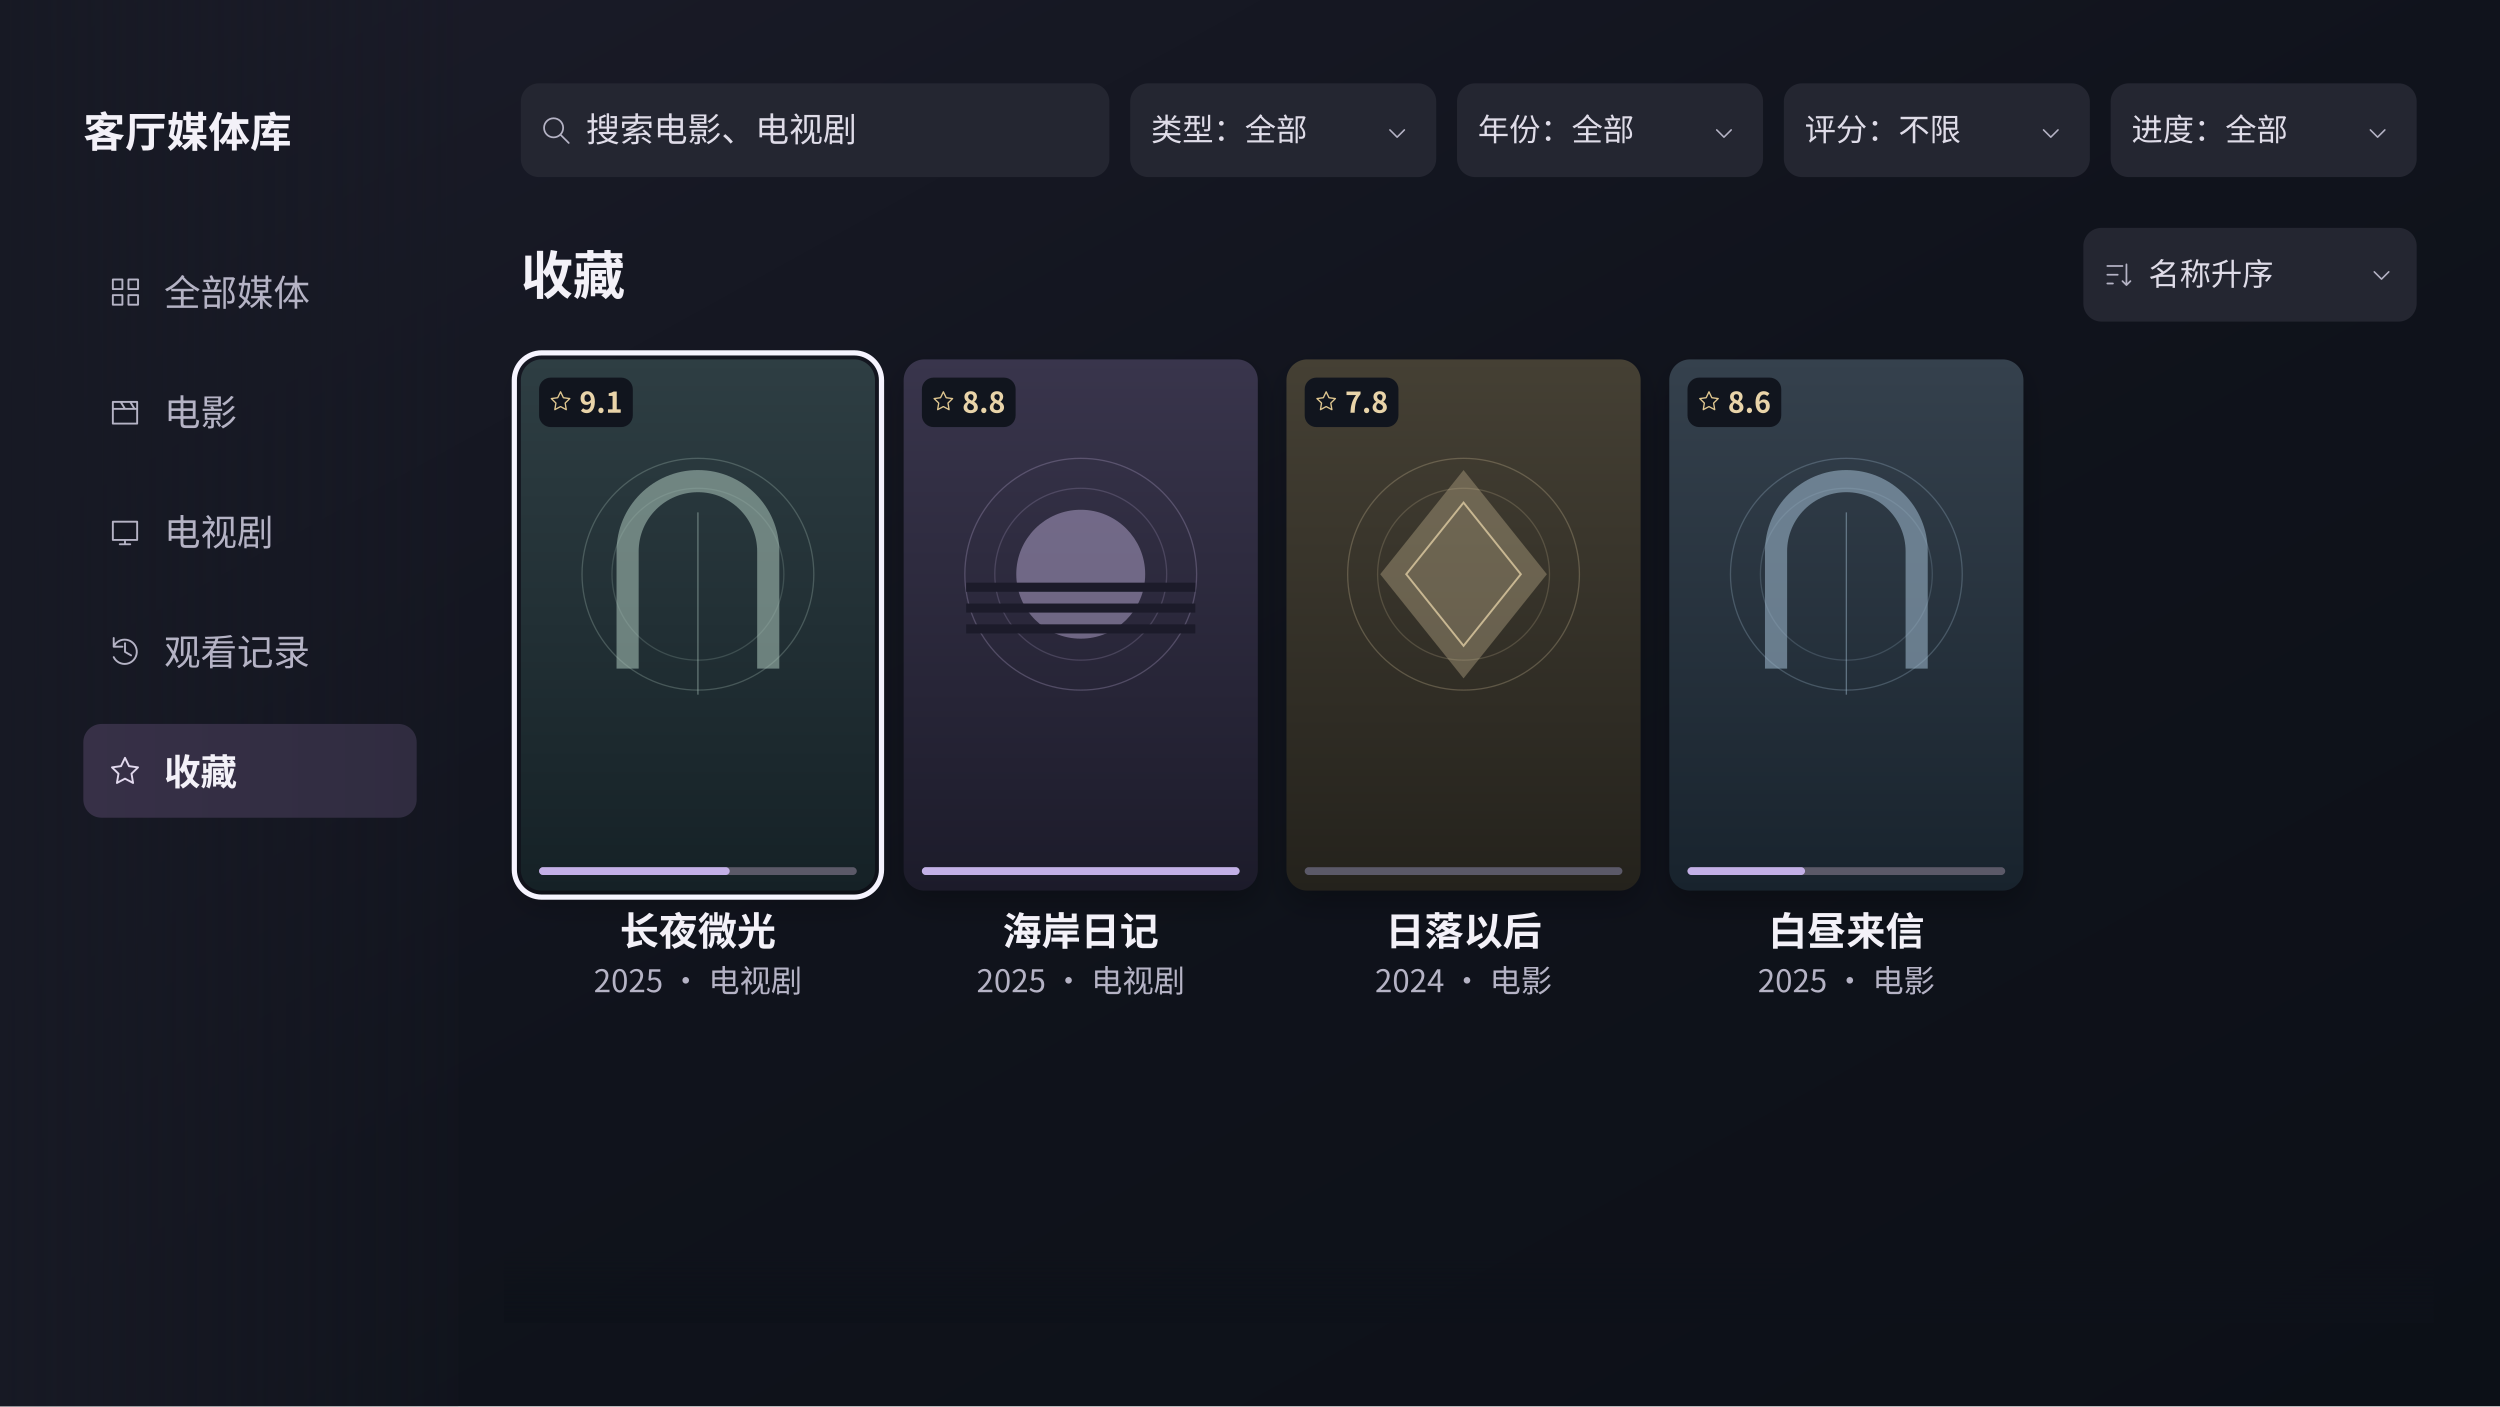
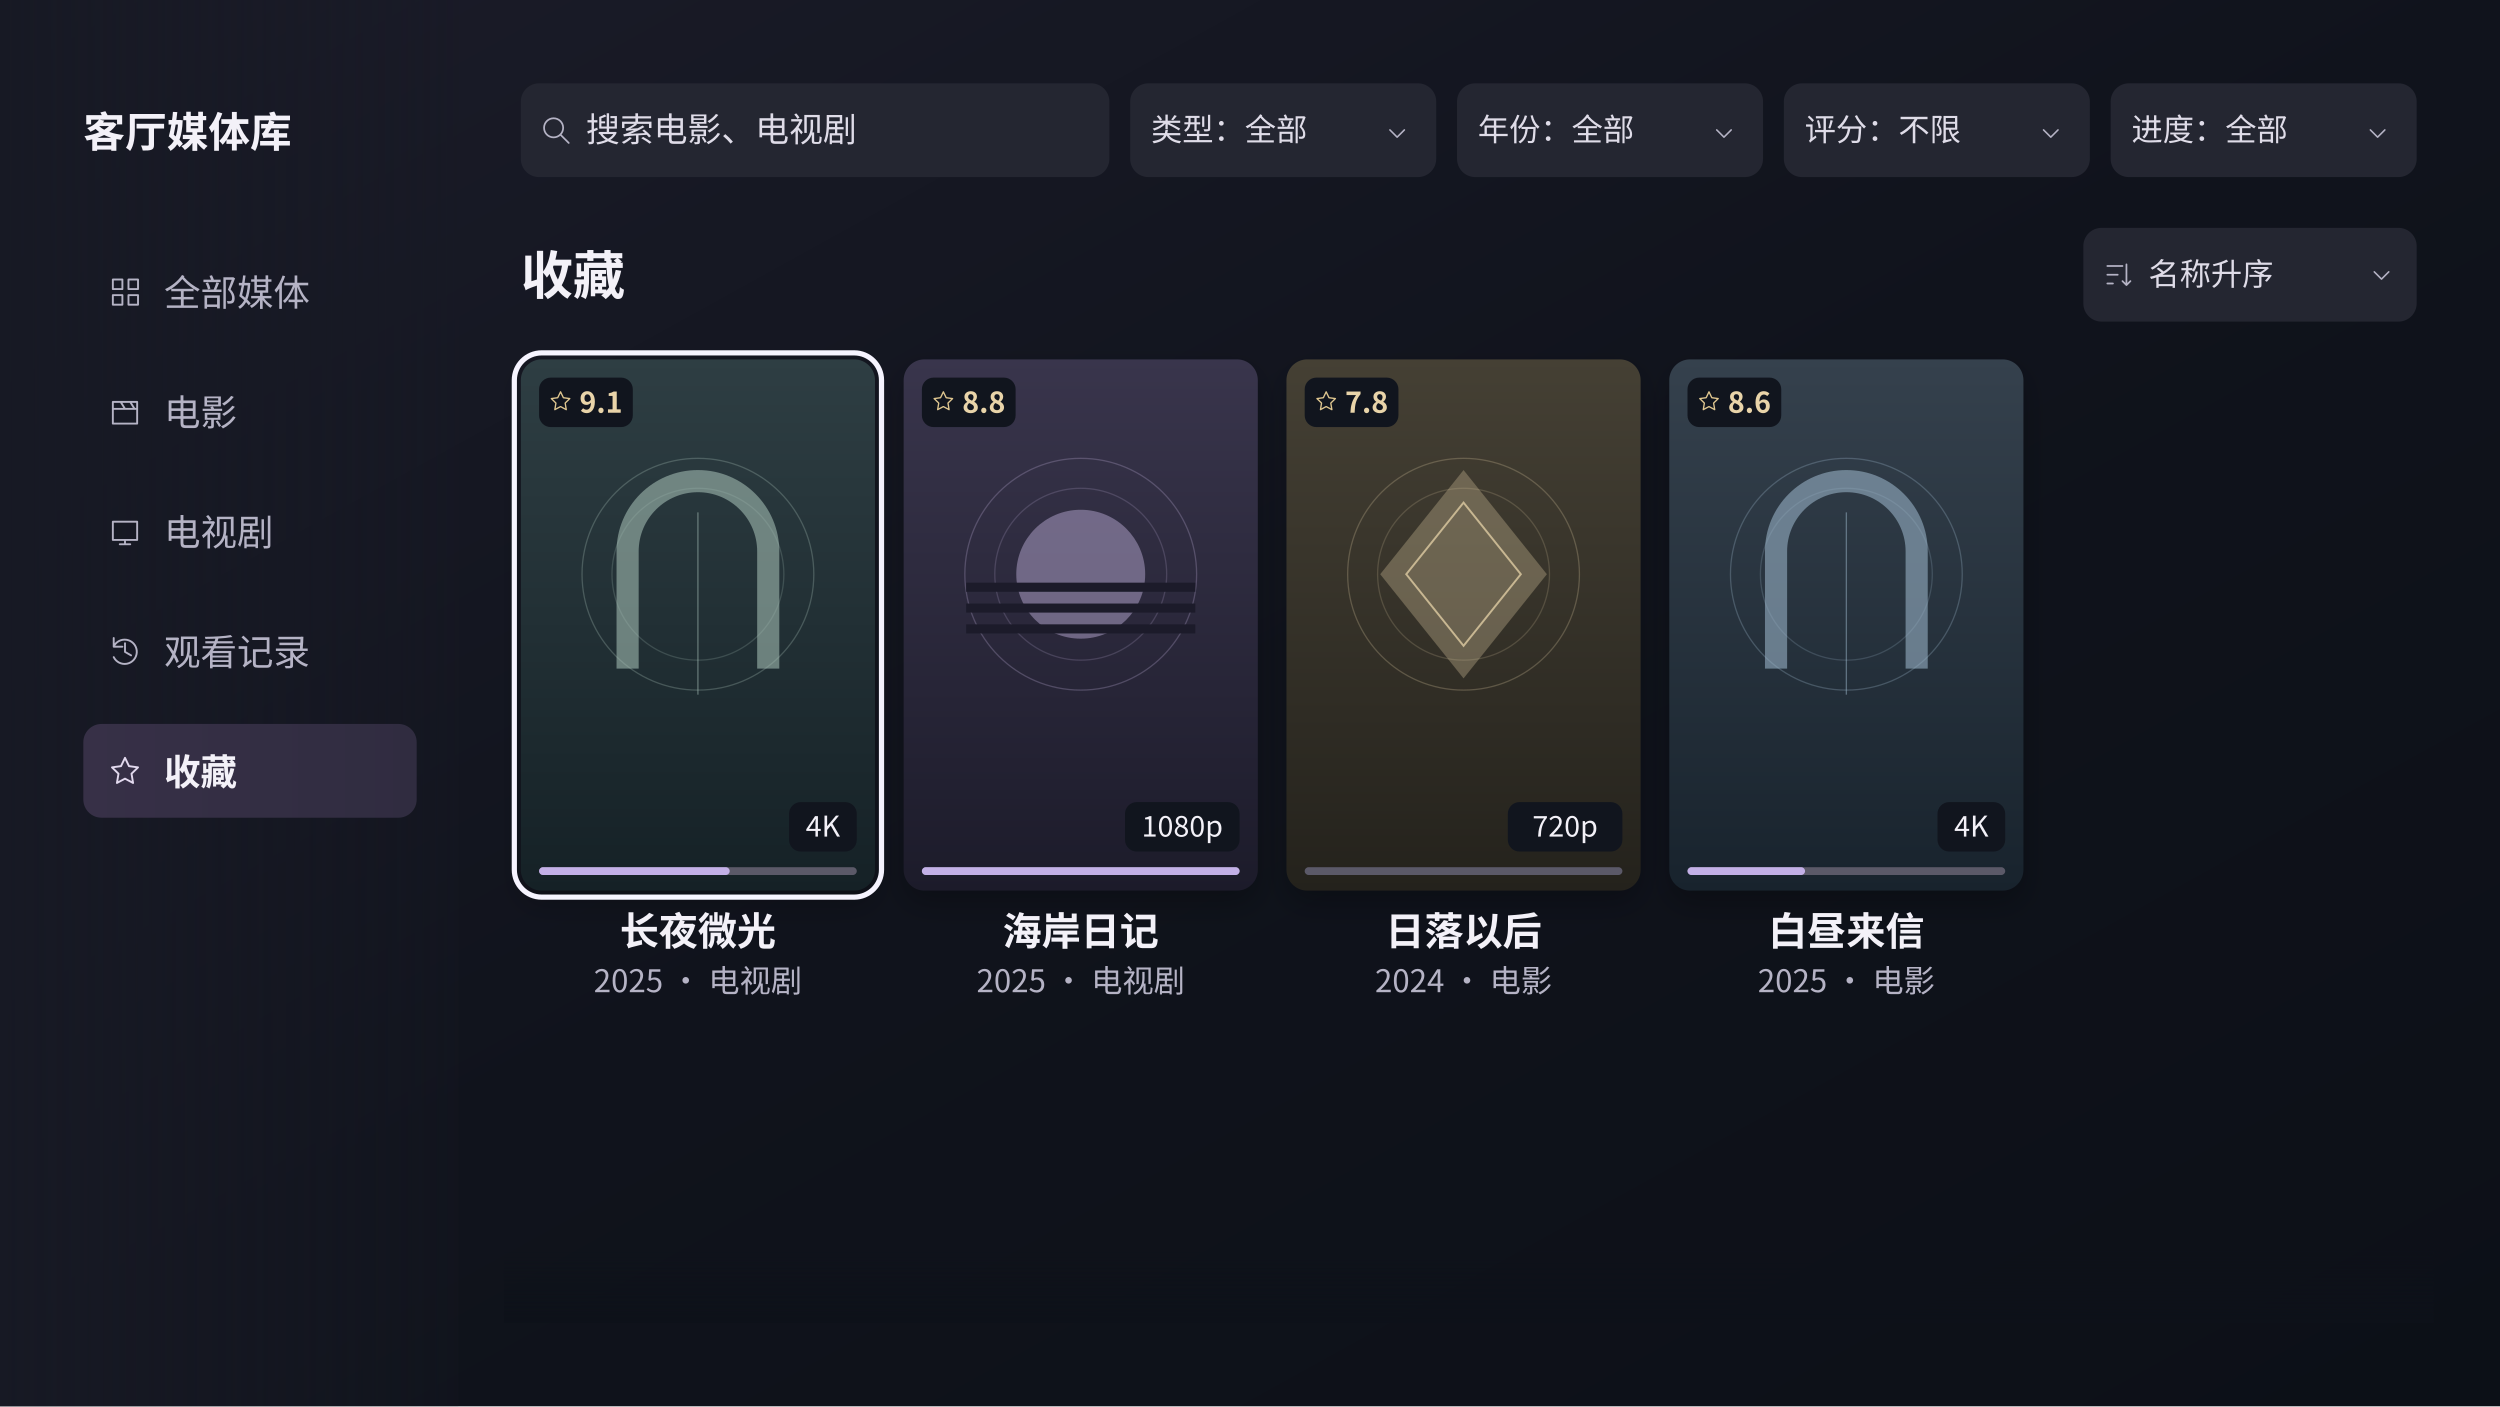
<svg xmlns="http://www.w3.org/2000/svg" width="3840" height="2160" viewBox="0 0 3840 2160" role="img" aria-labelledby="title desc">
  <defs>
    <linearGradient id="background" x2="1" y2="1">
      <stop stop-color="#1b1c29" />
      <stop offset=".5" stop-color="#10131c" />
      <stop offset="1" stop-color="#0c1017" />
    </linearGradient>
    <linearGradient id="sidebar" x2="1" y2="0">
      <stop stop-color="#171924" />
      <stop offset="1" stop-color="#171924" stop-opacity=".2" />
    </linearGradient>
    <linearGradient id="selection">
      <stop stop-color="#373047" />
      <stop offset="1" stop-color="#302c40" />
    </linearGradient>
    <linearGradient id="bottom-fade" x2="0" y2="1">
      <stop stop-color="#0d1119" stop-opacity="0" />
      <stop offset="1" stop-color="#0d1119" />
    </linearGradient>
    <filter id="card-shadow" x="-15%" y="-10%" width="130%" height="130%" color-interpolation-filters="sRGB">
      <feGaussianBlur in="SourceAlpha" stdDeviation="22" />
      <feOffset dx="0" dy="20" />
      <feComponentTransfer>
        <feFuncA type="linear" slope=".24" />
      </feComponentTransfer>
      <feMerge>
        <feMergeNode />
        <feMergeNode in="SourceGraphic" />
      </feMerge>
    </filter>
    <clipPath id="grid-viewport">
      <rect x="774" y="526" width="2964" height="1506" />
    </clipPath>
  </defs>
  <rect width="3840" height="2160" fill="url(#background)" />
  <rect width="704" height="2160" fill="url(#sidebar)" />
  <g font-family="Noto Sans CJK SC, sans-serif">
    <text x="128" y="226" font-size="64" fill="#f3f1f8" font-weight="600" text-anchor="start">客厅媒体库</text>
    <g data-role="sidebar-entry" data-focused="false">
      <g transform="translate(168 424) scale(1.333333)">
        <path d="M4 4h11v11H4zM22 4h11v11H22zM4 22h11v11H4zM22 22h11v11H22z" fill="none" stroke="#b5b3c5" stroke-width="2.2" stroke-linecap="round" stroke-linejoin="round" />
      </g>
      <text x="252" y="470" font-size="56" fill="#b5b3c5" font-weight="400" text-anchor="start">全部媒体</text>
    </g>
    <g data-role="sidebar-entry" data-focused="false">
      <g transform="translate(168 608) scale(1.333333)">
        <path d="M4 7h28v25H4zM4 15h28M13 7l5 8M24 7l5 8" fill="none" stroke="#b5b3c5" stroke-width="2.2" stroke-linecap="round" stroke-linejoin="round" />
      </g>
      <text x="252" y="654" font-size="56" fill="#b5b3c5" font-weight="400" text-anchor="start">电影</text>
    </g>
    <g data-role="sidebar-entry" data-focused="false">
      <g transform="translate(168 792) scale(1.333333)">
        <path d="M4 7h28v21H4zM12 33h12M18 28v5" fill="none" stroke="#b5b3c5" stroke-width="2.2" stroke-linecap="round" stroke-linejoin="round" />
      </g>
      <text x="252" y="838" font-size="56" fill="#b5b3c5" font-weight="400" text-anchor="start">电视剧</text>
    </g>
    <g data-role="sidebar-entry" data-focused="false">
      <g transform="translate(168 976) scale(1.333333)">
        <path d="M6 11a14 14 0 1 1-1 14M5 3v10h10M18 9v10l7 4" fill="none" stroke="#b5b3c5" stroke-width="2.2" stroke-linecap="round" stroke-linejoin="round" />
      </g>
      <text x="252" y="1022" font-size="56" fill="#b5b3c5" font-weight="400" text-anchor="start">观看记录</text>
    </g>
    <g data-role="sidebar-entry" data-focused="false">
      <rect x="128" y="1112" width="512" height="144" rx="28" fill="url(#selection)" stroke="none" stroke-width="2" />
      <g transform="translate(168 1160) scale(1.333333)">
        <path d="M18 3l4.6 9.6L33 14l-7.5 7.3L27.3 32L18 27l-9.3 5l1.8-10.7L3 14l10.4-1.4z" fill="none" stroke="#e3daef" stroke-width="2.2" stroke-linecap="round" stroke-linejoin="round" />
      </g>
      <text x="252" y="1206" font-size="56" fill="#f3f1f8" font-weight="600" text-anchor="start">收藏</text>
    </g>
    <g data-role="control" data-focused="false" data-disabled="false" data-label="搜索电影、电视剧" opacity="1">
      <rect x="800" y="128" width="904" height="144" rx="28" fill="#242631" stroke="none" stroke-width="2" />
      <g transform="translate(832 178.0) scale(1.222222)">
        <path d="M27 15a12 12 0 1 1-24 0a12 12 0 1 1 24 0M24 24l10 10" fill="none" stroke="#b5b3c5" stroke-width="2.2" stroke-linecap="round" stroke-linejoin="round" />
      </g>
      <text x="900" y="217.68" font-size="52" fill="#dfdce8" font-weight="500" text-anchor="start">搜索电影、电视剧</text>
    </g>
    <g data-role="control" data-focused="false" data-disabled="false" data-label="类型：全部" opacity="1">
      <rect x="1736" y="128" width="470" height="144" rx="28" fill="#242631" stroke="none" stroke-width="2" />
      <text x="1768" y="216.32" font-size="48" fill="#dfdce8" font-weight="500" text-anchor="start">类型：全部</text>
    </g>
    <g transform="translate(2126 184) scale(1.111111)">
      <path d="M8 14l10 10l10-10" fill="none" stroke="#b5b3c5" stroke-width="2.2" stroke-linecap="round" stroke-linejoin="round" />
    </g>
    <g data-role="control" data-focused="false" data-disabled="false" data-label="年份：全部" opacity="1">
      <rect x="2238" y="128" width="470" height="144" rx="28" fill="#242631" stroke="none" stroke-width="2" />
      <text x="2270" y="216.32" font-size="48" fill="#dfdce8" font-weight="500" text-anchor="start">年份：全部</text>
    </g>
    <g transform="translate(2628 184) scale(1.111111)">
      <path d="M8 14l10 10l10-10" fill="none" stroke="#b5b3c5" stroke-width="2.2" stroke-linecap="round" stroke-linejoin="round" />
    </g>
    <g data-role="control" data-focused="false" data-disabled="false" data-label="评分：不限" opacity="1">
      <rect x="2740" y="128" width="470" height="144" rx="28" fill="#242631" stroke="none" stroke-width="2" />
      <text x="2772" y="216.32" font-size="48" fill="#dfdce8" font-weight="500" text-anchor="start">评分：不限</text>
    </g>
    <g transform="translate(3130 184) scale(1.111111)">
      <path d="M8 14l10 10l10-10" fill="none" stroke="#b5b3c5" stroke-width="2.2" stroke-linecap="round" stroke-linejoin="round" />
    </g>
    <g data-role="control" data-focused="false" data-disabled="false" data-label="进度：全部" opacity="1">
      <rect x="3242" y="128" width="470" height="144" rx="28" fill="#242631" stroke="none" stroke-width="2" />
      <text x="3274" y="216.32" font-size="48" fill="#dfdce8" font-weight="500" text-anchor="start">进度：全部</text>
    </g>
    <g transform="translate(3632 184) scale(1.111111)">
      <path d="M8 14l10 10l10-10" fill="none" stroke="#b5b3c5" stroke-width="2.2" stroke-linecap="round" stroke-linejoin="round" />
    </g>
    <text x="800" y="452" font-size="80" fill="#f3f1f8" font-weight="650" text-anchor="start">收藏</text>
    <g data-role="control" data-focused="false" data-disabled="false" data-label="名称升序" opacity="1">
      <rect x="3200" y="350" width="512" height="144" rx="28" fill="#242631" stroke="none" stroke-width="2" />
      <g transform="translate(3232 400.0) scale(1.222222)">
        <path d="M4 7h19M4 18h13M4 29h7M28 5v26M23 26l5 5l5-5" fill="none" stroke="#b5b3c5" stroke-width="2.2" stroke-linecap="round" stroke-linejoin="round" />
      </g>
      <text x="3300" y="438.32" font-size="48" fill="#dfdce8" font-weight="500" text-anchor="start">名称升序</text>
    </g>
    <g transform="translate(3638 402) scale(1.111111)">
      <path d="M8 14l10 10l10-10" fill="none" stroke="#b5b3c5" stroke-width="2.2" stroke-linecap="round" stroke-linejoin="round" />
    </g>
    <g clip-path="url(#grid-viewport)" data-role="focus-following-grid">
      <g data-role="media-card" data-focused="true">
        <defs>
          <linearGradient id="art-0" x2="0" y2="1">
            <stop stop-color="#2e3e43" />
            <stop offset="1" stop-color="#152126" />
          </linearGradient>
          <clipPath id="clip-0">
            <rect x="800" y="552" width="544" height="816" rx="32" fill="white" stroke="none" stroke-width="2" />
          </clipPath>
        </defs>
        <g filter="url(#card-shadow)">
          <rect x="800" y="552" width="544" height="816" rx="32" fill="url(#art-0)" stroke="none" stroke-width="2" />
        </g>
        <g clip-path="url(#clip-0)">
          <circle cx="1072" cy="882" r="178" fill="none" stroke="#a4bdb4" stroke-width="2" opacity=".3" />
          <circle cx="1072" cy="882" r="132" fill="none" stroke="#a4bdb4" stroke-width="2" opacity=".22" />
          <path d="M964 1027V847a108 108 0 0 1 216 0v180" fill="none" stroke="#a4bdb4" stroke-width="34" opacity=".58" />
          <path d="M1072 787v280" stroke="#a4bdb4" stroke-width="2" opacity=".5" />
        </g>
        <rect x="828" y="580" width="144" height="76" rx="18" fill="#11151e" stroke="none" stroke-width="2" />
        <g transform="translate(844 599) scale(0.9444444)">
          <path d="M18 3l4.6 9.6L33 14l-7.5 7.3L27.3 32L18 27l-9.3 5l1.8-10.7L3 14l10.4-1.4z" fill="none" stroke="#e0c790" stroke-width="2.2" stroke-linecap="round" stroke-linejoin="round" />
        </g>
        <text x="890" y="634" font-size="44" fill="#e9d4a9" font-weight="600" text-anchor="start">9.1</text>
+         <g data-role="quality-badge">
+           <rect x="1212" y="1232" width="104" height="76" rx="18" fill="#11151e" stroke="none" stroke-width="2" />
+           <text x="1264.0" y="1285" font-size="44" fill="#f3f1f8" font-weight="500" text-anchor="middle">4K</text>
+         </g>
        <g data-role="watch-progress" data-progress="0.6">
          <rect x="828" y="1332" width="488" height="12" rx="6" fill="#5b5968" stroke="none" stroke-width="2" />
          <rect x="828" y="1332" width="292.8" height="12" rx="6" fill="#c3b0e7" stroke="none" stroke-width="2" />
        </g>
        <rect x="790" y="542" width="564" height="836" rx="42" fill="none" stroke="#f6f4ff" stroke-width="8" />
        <g data-role="card-caption">
          <text x="1072" y="1452" font-size="60" fill="#f3f1f8" font-weight="600" text-anchor="middle">长夜微光</text>
          <text x="1072" y="1524" font-size="48" fill="#b5b3c5" font-weight="400" text-anchor="middle">2025 · 电视剧</text>
        </g>
      </g>
      <g data-role="media-card" data-focused="false">
        <defs>
          <linearGradient id="art-1" x2="0" y2="1">
            <stop stop-color="#39354c" />
            <stop offset="1" stop-color="#1c1b2a" />
          </linearGradient>
          <clipPath id="clip-1">
            <rect x="1388" y="552" width="544" height="816" rx="32" fill="white" stroke="none" stroke-width="2" />
          </clipPath>
        </defs>
        <g filter="url(#card-shadow)">
          <rect x="1388" y="552" width="544" height="816" rx="32" fill="url(#art-1)" stroke="none" stroke-width="2" />
        </g>
        <g clip-path="url(#clip-1)">
          <circle cx="1660" cy="882" r="178" fill="none" stroke="#b4a5ce" stroke-width="2" opacity=".3" />
          <circle cx="1660" cy="882" r="132" fill="none" stroke="#b4a5ce" stroke-width="2" opacity=".22" />
          <circle cx="1660" cy="882" r="99" fill="#b4a5ce" opacity=".5" />
          <path d="M1484 902h352M1484 934h352M1484 966h352" stroke="#1c1b2a" stroke-width="14" />
        </g>
        <rect x="1416" y="580" width="144" height="76" rx="18" fill="#11151e" stroke="none" stroke-width="2" />
        <g transform="translate(1432 599) scale(0.9444444)">
          <path d="M18 3l4.6 9.6L33 14l-7.5 7.3L27.3 32L18 27l-9.3 5l1.8-10.7L3 14l10.4-1.4z" fill="none" stroke="#e0c790" stroke-width="2.2" stroke-linecap="round" stroke-linejoin="round" />
        </g>
        <text x="1478" y="634" font-size="44" fill="#e9d4a9" font-weight="600" text-anchor="start">8.8</text>
+         <g data-role="quality-badge">
+           <rect x="1728" y="1232" width="176" height="76" rx="18" fill="#11151e" stroke="none" stroke-width="2" />
+           <text x="1816.0" y="1285" font-size="44" fill="#f3f1f8" font-weight="500" text-anchor="middle">1080p</text>
+         </g>
        <g data-role="watch-progress" data-progress="1">
          <rect x="1416" y="1332" width="488" height="12" rx="6" fill="#5b5968" stroke="none" stroke-width="2" />
          <rect x="1416" y="1332" width="488" height="12" rx="6" fill="#c3b0e7" stroke="none" stroke-width="2" />
        </g>
        <g data-role="card-caption">
          <text x="1660" y="1452" font-size="60" fill="#f3f1f8" font-weight="600" text-anchor="middle">海岸日记</text>
          <text x="1660" y="1524" font-size="48" fill="#b5b3c5" font-weight="400" text-anchor="middle">2025 · 电视剧</text>
        </g>
      </g>
      <g data-role="media-card" data-focused="false">
        <defs>
          <linearGradient id="art-2" x2="0" y2="1">
            <stop stop-color="#454034" />
            <stop offset="1" stop-color="#24221c" />
          </linearGradient>
          <clipPath id="clip-2">
            <rect x="1976" y="552" width="544" height="816" rx="32" fill="white" stroke="none" stroke-width="2" />
          </clipPath>
        </defs>
        <g filter="url(#card-shadow)">
          <rect x="1976" y="552" width="544" height="816" rx="32" fill="url(#art-2)" stroke="none" stroke-width="2" />
        </g>
        <g clip-path="url(#clip-2)">
          <circle cx="2248" cy="882" r="178" fill="none" stroke="#c8b792" stroke-width="2" opacity=".3" />
          <circle cx="2248" cy="882" r="132" fill="none" stroke="#c8b792" stroke-width="2" opacity=".22" />
          <path d="M2248 722l128 160l-128 160l-128-160z" fill="#c8b792" opacity=".36" />
          <path d="M2248 772l88 110l-88 110l-88-110z" fill="none" stroke="#c8b792" stroke-width="3" />
        </g>
        <rect x="2004" y="580" width="144" height="76" rx="18" fill="#11151e" stroke="none" stroke-width="2" />
        <g transform="translate(2020 599) scale(0.9444444)">
          <path d="M18 3l4.6 9.6L33 14l-7.5 7.3L27.3 32L18 27l-9.3 5l1.8-10.7L3 14l10.4-1.4z" fill="none" stroke="#e0c790" stroke-width="2.2" stroke-linecap="round" stroke-linejoin="round" />
        </g>
        <text x="2066" y="634" font-size="44" fill="#e9d4a9" font-weight="600" text-anchor="start">7.8</text>
+         <g data-role="quality-badge">
+           <rect x="2316" y="1232" width="176" height="76" rx="18" fill="#11151e" stroke="none" stroke-width="2" />
+           <text x="2404.0" y="1285" font-size="44" fill="#f3f1f8" font-weight="500" text-anchor="middle">720p</text>
+         </g>
        <g data-role="watch-progress" data-progress="0">
          <rect x="2004" y="1332" width="488" height="12" rx="6" fill="#5b5968" stroke="none" stroke-width="2" />
        </g>
        <g data-role="card-caption">
          <text x="2248" y="1452" font-size="60" fill="#f3f1f8" font-weight="600" text-anchor="middle">日落以后</text>
          <text x="2248" y="1524" font-size="48" fill="#b5b3c5" font-weight="400" text-anchor="middle">2024 · 电影</text>
        </g>
      </g>
      <g data-role="media-card" data-focused="false">
        <defs>
          <linearGradient id="art-3" x2="0" y2="1">
            <stop stop-color="#35414d" />
            <stop offset="1" stop-color="#18232d" />
          </linearGradient>
          <clipPath id="clip-3">
            <rect x="2564" y="552" width="544" height="816" rx="32" fill="white" stroke="none" stroke-width="2" />
          </clipPath>
        </defs>
        <g filter="url(#card-shadow)">
          <rect x="2564" y="552" width="544" height="816" rx="32" fill="url(#art-3)" stroke="none" stroke-width="2" />
        </g>
        <g clip-path="url(#clip-3)">
          <circle cx="2836" cy="882" r="178" fill="none" stroke="#99b4c8" stroke-width="2" opacity=".3" />
          <circle cx="2836" cy="882" r="132" fill="none" stroke="#99b4c8" stroke-width="2" opacity=".22" />
          <path d="M2728 1027V847a108 108 0 0 1 216 0v180" fill="none" stroke="#99b4c8" stroke-width="34" opacity=".58" />
          <path d="M2836 787v280" stroke="#99b4c8" stroke-width="2" opacity=".5" />
        </g>
        <rect x="2592" y="580" width="144" height="76" rx="18" fill="#11151e" stroke="none" stroke-width="2" />
        <g transform="translate(2608 599) scale(0.9444444)">
          <path d="M18 3l4.6 9.6L33 14l-7.5 7.3L27.3 32L18 27l-9.3 5l1.8-10.7L3 14l10.4-1.4z" fill="none" stroke="#e0c790" stroke-width="2.2" stroke-linecap="round" stroke-linejoin="round" />
        </g>
        <text x="2654" y="634" font-size="44" fill="#e9d4a9" font-weight="600" text-anchor="start">8.6</text>
+         <g data-role="quality-badge">
+           <rect x="2976" y="1232" width="104" height="76" rx="18" fill="#11151e" stroke="none" stroke-width="2" />
+           <text x="3028.0" y="1285" font-size="44" fill="#f3f1f8" font-weight="500" text-anchor="middle">4K</text>
+         </g>
        <g data-role="watch-progress" data-progress="0.37">
          <rect x="2592" y="1332" width="488" height="12" rx="6" fill="#5b5968" stroke="none" stroke-width="2" />
          <rect x="2592" y="1332" width="180.56" height="12" rx="6" fill="#c3b0e7" stroke="none" stroke-width="2" />
        </g>
        <g data-role="card-caption">
          <text x="2836" y="1452" font-size="60" fill="#f3f1f8" font-weight="600" text-anchor="middle">白昼来信</text>
          <text x="2836" y="1524" font-size="48" fill="#b5b3c5" font-weight="400" text-anchor="middle">2025 · 电影</text>
        </g>
      </g>
    </g>
    <rect x="774" y="1920" width="2964" height="112" rx="0" fill="url(#bottom-fade)" stroke="none" stroke-width="2" />
  </g>
</svg>
